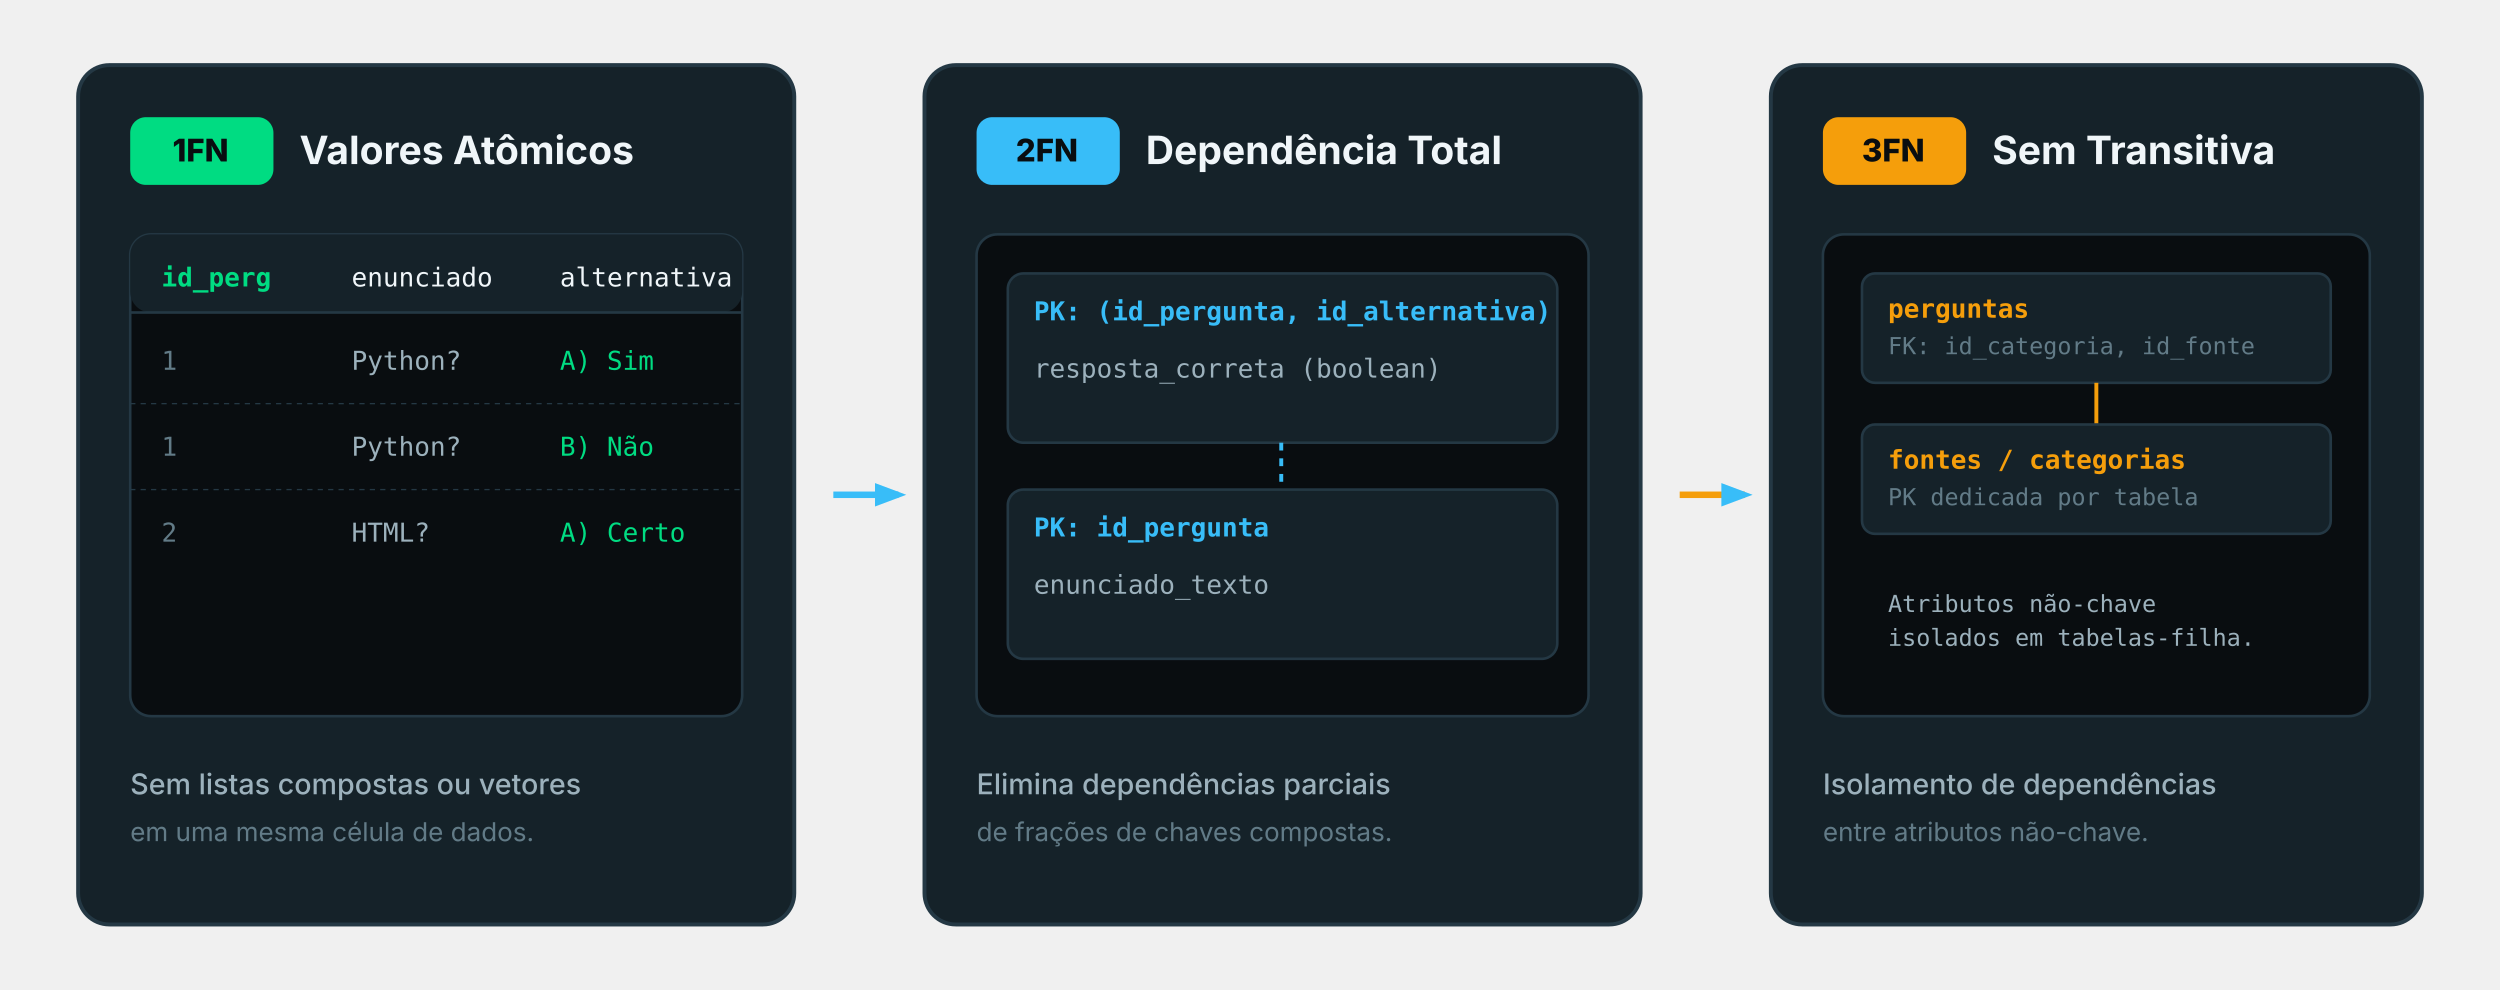
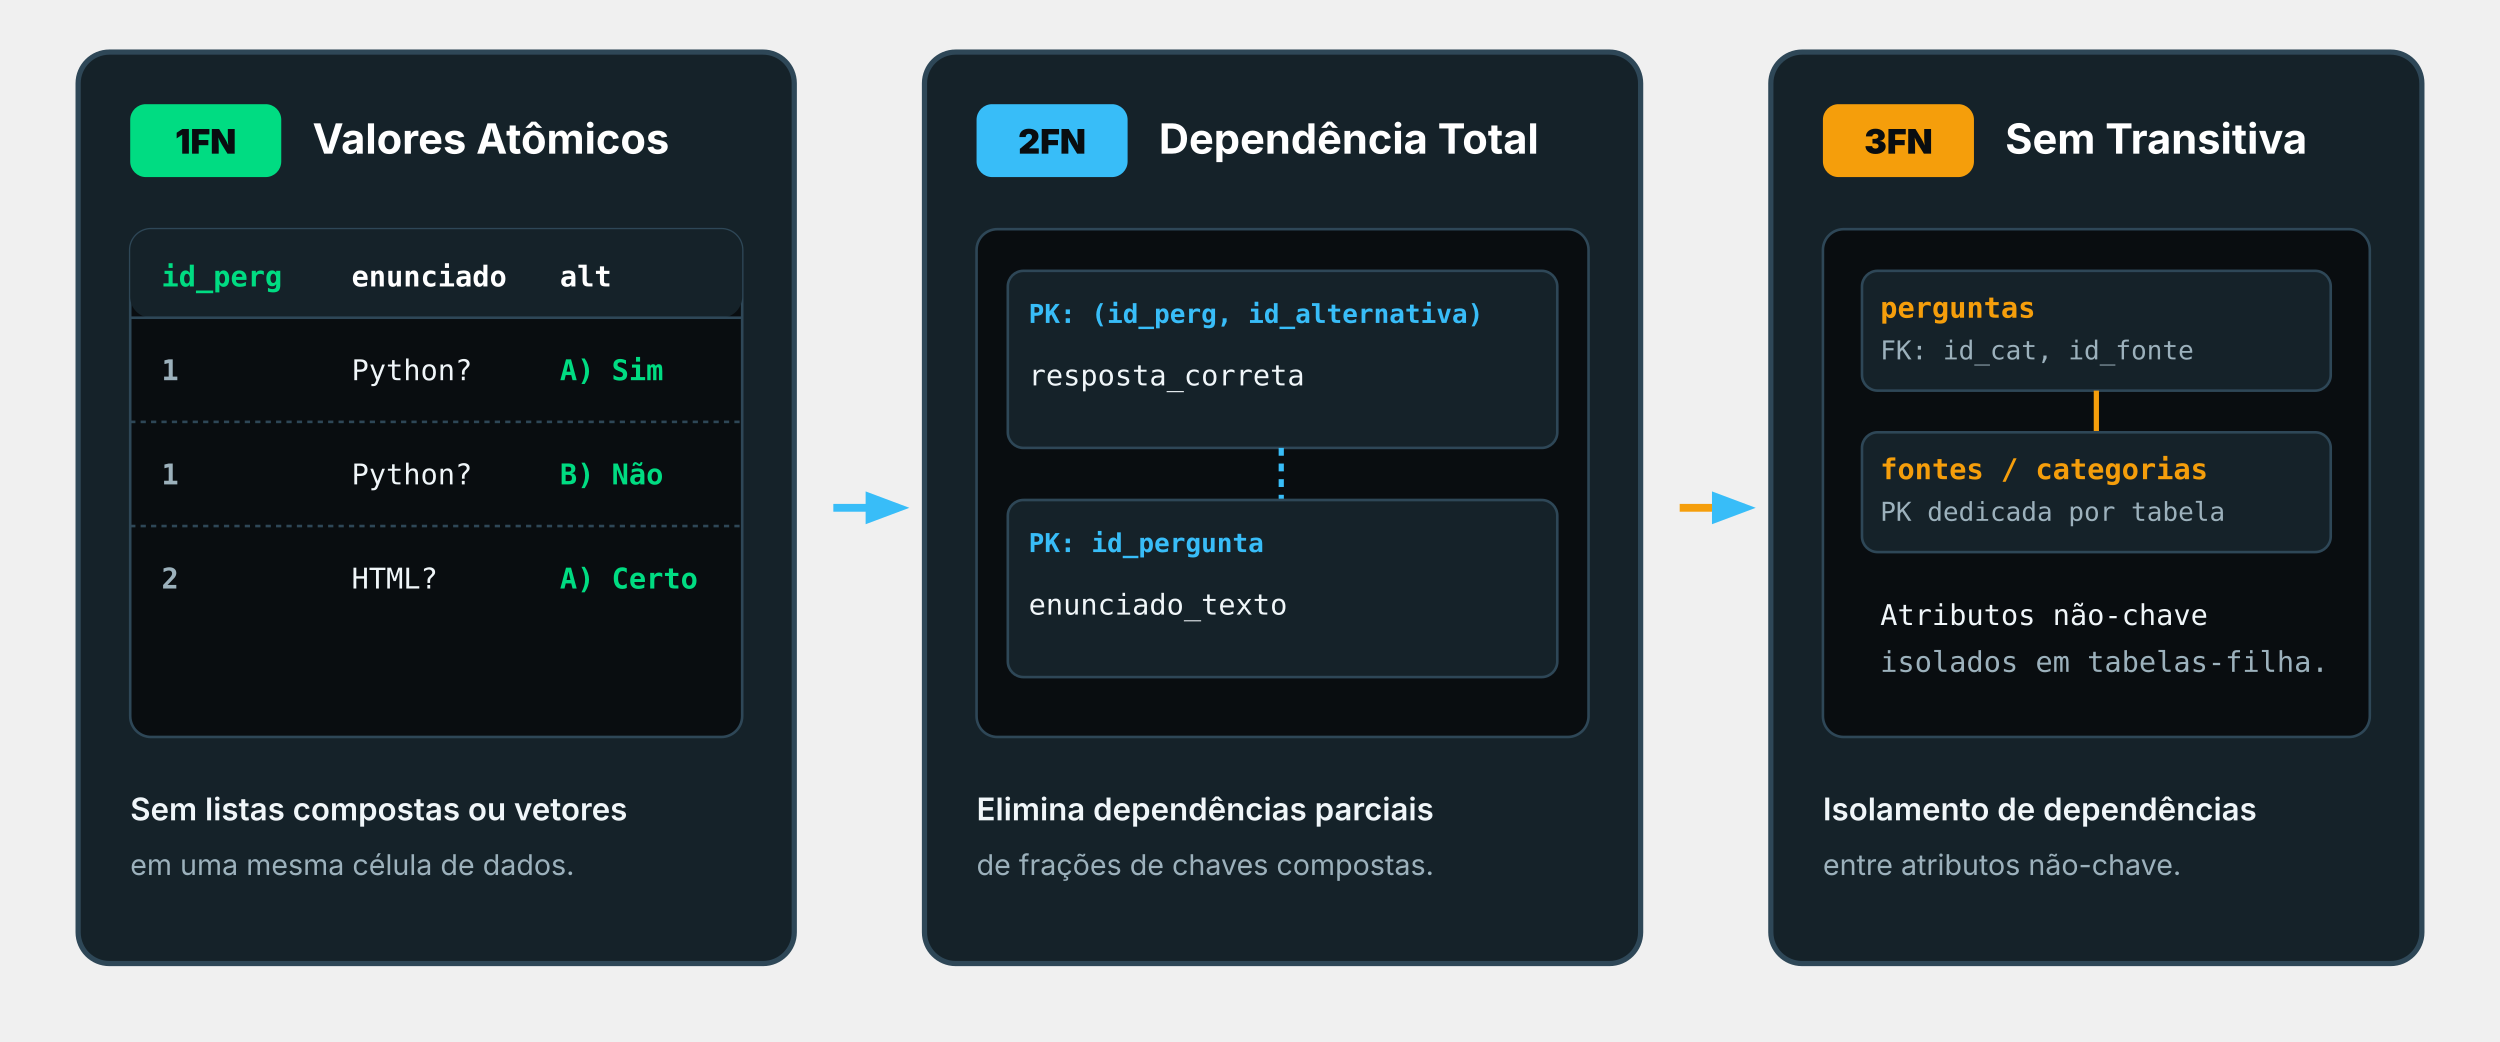
- <svg xmlns="http://www.w3.org/2000/svg" viewBox="0 0 960 380" width="100%" height="100%" style="background-color: #0f171c; font-family: 'Plus Jakarta Sans', system-ui, -apple-system, sans-serif;">
+ <svg xmlns="http://www.w3.org/2000/svg" viewBox="0 0 960 400" width="100%" height="100%" style="background-color: #0f171c; font-family: 'Plus Jakarta Sans', system-ui, -apple-system, sans-serif;">
  <defs>
-     <marker id="seta" viewBox="0 0 10 10" refX="6" refY="5" markerWidth="6" markerHeight="6" orient="auto-start-reverse">
+     <marker id="seta" viewBox="0 0 10 10" refX="6" refY="5" markerWidth="7" markerHeight="7" orient="auto-start-reverse">
      <path d="M 0 2 L 8 5 L 0 8 z" fill="#38bdf8" />
    </marker>
  </defs>
-   <g transform="translate(30, 25)">
-     <rect x="0" y="0" width="275" height="330" rx="12" fill="#152229" stroke="#243844" stroke-width="1.5" />
-     <rect x="20" y="20" width="55" height="26" rx="6" fill="#00dc82" />
-     <text x="47" y="37" fill="#090d10" font-size="12" font-weight="800" text-anchor="middle">1FN</text>
-     <text x="85" y="38" fill="#f0f6f9" font-size="15" font-weight="700">Valores Atômicos</text>
-     <g transform="translate(20, 65)">
-       <rect x="0" y="0" width="235" height="185" rx="8" fill="#090d10" stroke="#243844" />
-       <rect x="0" y="0" width="235" height="30" rx="8" fill="#152229" />
-       <text x="12" y="20" fill="#00dc82" font-family="JetBrains Mono, monospace" font-size="10" font-weight="700">id_perg</text>
-       <text x="85" y="20" fill="#f0f6f9" font-family="JetBrains Mono, monospace" font-size="10">enunciado</text>
-       <text x="165" y="20" fill="#f0f6f9" font-family="JetBrains Mono, monospace" font-size="10">alternativa</text>
-       <line x1="0" y1="30" x2="235" y2="30" stroke="#243844" stroke-width="1" />
-       <text x="12" y="52" fill="#627b87" font-family="JetBrains Mono, monospace" font-size="10">1</text>
-       <text x="85" y="52" fill="#9cb1bc" font-family="JetBrains Mono, monospace" font-size="10">Python?</text>
-       <text x="165" y="52" fill="#00dc82" font-family="JetBrains Mono, monospace" font-size="10">A) Sim</text>
-       <line x1="0" y1="65" x2="235" y2="65" stroke="#243844" stroke-width="0.5" stroke-dasharray="2,2" />
-       <text x="12" y="85" fill="#627b87" font-family="JetBrains Mono, monospace" font-size="10">1</text>
-       <text x="85" y="85" fill="#9cb1bc" font-family="JetBrains Mono, monospace" font-size="10">Python?</text>
-       <text x="165" y="85" fill="#00dc82" font-family="JetBrains Mono, monospace" font-size="10">B) Não</text>
-       <line x1="0" y1="98" x2="235" y2="98" stroke="#243844" stroke-width="0.5" stroke-dasharray="2,2" />
-       <text x="12" y="118" fill="#627b87" font-family="JetBrains Mono, monospace" font-size="10">2</text>
-       <text x="85" y="118" fill="#9cb1bc" font-family="JetBrains Mono, monospace" font-size="10">HTML?</text>
-       <text x="165" y="118" fill="#00dc82" font-family="JetBrains Mono, monospace" font-size="10">A) Certo</text>
+   <g transform="translate(30, 20)">
+     <rect x="0" y="0" width="275" height="350" rx="12" fill="#152229" stroke="#2e4757" stroke-width="2" />
+     <rect x="20" y="20" width="58" height="28" rx="6" fill="#00dc82" />
+     <text x="49" y="39" fill="#090d10" font-size="13" font-weight="900" text-anchor="middle">1FN</text>
+     <text x="90" y="39" fill="#ffffff" font-size="16" font-weight="700">Valores Atômicos</text>
+     <g transform="translate(20, 68)">
+       <rect x="0" y="0" width="235" height="195" rx="8" fill="#090d10" stroke="#2e4757" />
+       <rect x="0" y="0" width="235" height="34" rx="8" fill="#152229" />
+       <text x="12" y="22" fill="#00dc82" font-family="JetBrains Mono, monospace" font-size="11" font-weight="700">id_perg</text>
+       <text x="85" y="22" fill="#ffffff" font-family="JetBrains Mono, monospace" font-size="11" font-weight="600">enunciado</text>
+       <text x="165" y="22" fill="#ffffff" font-family="JetBrains Mono, monospace" font-size="11" font-weight="600">alt</text>
+       <line x1="0" y1="34" x2="235" y2="34" stroke="#2e4757" stroke-width="1" />
+       <text x="12" y="58" fill="#9cb1bc" font-family="JetBrains Mono, monospace" font-size="11" font-weight="600">1</text>
+       <text x="85" y="58" fill="#f0f6f9" font-family="JetBrains Mono, monospace" font-size="11">Python?</text>
+       <text x="165" y="58" fill="#00dc82" font-family="JetBrains Mono, monospace" font-size="11" font-weight="700">A) Sim</text>
+       <line x1="0" y1="74" x2="235" y2="74" stroke="#2e4757" stroke-width="1" stroke-dasharray="2,2" />
+       <text x="12" y="98" fill="#9cb1bc" font-family="JetBrains Mono, monospace" font-size="11" font-weight="600">1</text>
+       <text x="85" y="98" fill="#f0f6f9" font-family="JetBrains Mono, monospace" font-size="11">Python?</text>
+       <text x="165" y="98" fill="#00dc82" font-family="JetBrains Mono, monospace" font-size="11" font-weight="700">B) Não</text>
+       <line x1="0" y1="114" x2="235" y2="114" stroke="#2e4757" stroke-width="1" stroke-dasharray="2,2" />
+       <text x="12" y="138" fill="#9cb1bc" font-family="JetBrains Mono, monospace" font-size="11" font-weight="600">2</text>
+       <text x="85" y="138" fill="#f0f6f9" font-family="JetBrains Mono, monospace" font-size="11">HTML?</text>
+       <text x="165" y="138" fill="#00dc82" font-family="JetBrains Mono, monospace" font-size="11" font-weight="700">A) Certo</text>
    </g>
-     <text x="20" y="280" fill="#9cb1bc" font-size="11" font-weight="500">Sem listas compostas ou vetores</text>
-     <text x="20" y="298" fill="#627b87" font-size="10">em uma mesma célula de dados.</text>
+     <text x="20" y="295" fill="#f0f6f9" font-size="12" font-weight="600">Sem listas compostas ou vetores</text>
+     <text x="20" y="316" fill="#9cb1bc" font-size="11">em uma mesma célula de dados.</text>
  </g>
-   <line x1="320" y1="190" x2="345" y2="190" stroke="#38bdf8" stroke-width="2.5" marker-end="url(#seta)" />
-   <g transform="translate(355, 25)">
-     <rect x="0" y="0" width="275" height="330" rx="12" fill="#152229" stroke="#243844" stroke-width="1.5" />
-     <rect x="20" y="20" width="55" height="26" rx="6" fill="#38bdf8" />
-     <text x="47" y="37" fill="#090d10" font-size="12" font-weight="800" text-anchor="middle">2FN</text>
-     <text x="85" y="38" fill="#f0f6f9" font-size="15" font-weight="700">Dependência Total</text>
-     <g transform="translate(20, 65)">
-       <rect x="0" y="0" width="235" height="185" rx="8" fill="#090d10" stroke="#243844" />
-       <rect x="12" y="15" width="211" height="65" rx="6" fill="#152229" stroke="#243844" />
-       <text x="22" y="33" fill="#38bdf8" font-family="JetBrains Mono, monospace" font-size="10" font-weight="700">PK: (id_pergunta, id_alternativa)</text>
-       <text x="22" y="55" fill="#9cb1bc" font-family="JetBrains Mono, monospace" font-size="10">resposta_correta (boolean)</text>
-       <line x1="117" y1="80" x2="117" y2="98" stroke="#38bdf8" stroke-width="1.5" stroke-dasharray="3,3" />
-       <rect x="12" y="98" width="211" height="65" rx="6" fill="#152229" stroke="#243844" />
-       <text x="22" y="116" fill="#38bdf8" font-family="JetBrains Mono, monospace" font-size="10" font-weight="700">PK: id_pergunta</text>
-       <text x="22" y="138" fill="#9cb1bc" font-family="JetBrains Mono, monospace" font-size="10">enunciado_texto</text>
+   <line x1="320" y1="195" x2="345" y2="195" stroke="#38bdf8" stroke-width="3" marker-end="url(#seta)" />
+   <g transform="translate(355, 20)">
+     <rect x="0" y="0" width="275" height="350" rx="12" fill="#152229" stroke="#2e4757" stroke-width="2" />
+     <rect x="20" y="20" width="58" height="28" rx="6" fill="#38bdf8" />
+     <text x="49" y="39" fill="#090d10" font-size="13" font-weight="900" text-anchor="middle">2FN</text>
+     <text x="90" y="39" fill="#ffffff" font-size="16" font-weight="700">Dependência Total</text>
+     <g transform="translate(20, 68)">
+       <rect x="0" y="0" width="235" height="195" rx="8" fill="#090d10" stroke="#2e4757" />
+       <rect x="12" y="16" width="211" height="68" rx="6" fill="#152229" stroke="#2e4757" />
+       <text x="20" y="36" fill="#38bdf8" font-family="JetBrains Mono, monospace" font-size="10" font-weight="700">PK: (id_perg, id_alternativa)</text>
+       <text x="20" y="60" fill="#f0f6f9" font-family="JetBrains Mono, monospace" font-size="11">resposta_correta</text>
+       <line x1="117" y1="84" x2="117" y2="104" stroke="#38bdf8" stroke-width="2" stroke-dasharray="3,3" />
+       <rect x="12" y="104" width="211" height="68" rx="6" fill="#152229" stroke="#2e4757" />
+       <text x="20" y="124" fill="#38bdf8" font-family="JetBrains Mono, monospace" font-size="10" font-weight="700">PK: id_pergunta</text>
+       <text x="20" y="148" fill="#f0f6f9" font-family="JetBrains Mono, monospace" font-size="11">enunciado_texto</text>
    </g>
-     <text x="20" y="280" fill="#9cb1bc" font-size="11" font-weight="500">Elimina dependências parciais</text>
-     <text x="20" y="298" fill="#627b87" font-size="10">de frações de chaves compostas.</text>
+     <text x="20" y="295" fill="#f0f6f9" font-size="12" font-weight="600">Elimina dependências parciais</text>
+     <text x="20" y="316" fill="#9cb1bc" font-size="11">de frações de chaves compostas.</text>
  </g>
-   <line x1="645" y1="190" x2="670" y2="190" stroke="#f59e0b" stroke-width="2.5" marker-end="url(#seta)" />
-   <g transform="translate(680, 25)">
-     <rect x="0" y="0" width="250" height="330" rx="12" fill="#152229" stroke="#243844" stroke-width="1.5" />
-     <rect x="20" y="20" width="55" height="26" rx="6" fill="#f59e0b" />
-     <text x="47" y="37" fill="#090d10" font-size="12" font-weight="800" text-anchor="middle">3FN</text>
-     <text x="85" y="38" fill="#f0f6f9" font-size="15" font-weight="700">Sem Transitiva</text>
-     <g transform="translate(20, 65)">
-       <rect x="0" y="0" width="210" height="185" rx="8" fill="#090d10" stroke="#243844" />
-       <rect x="15" y="15" width="180" height="42" rx="5" fill="#152229" stroke="#243844" />
-       <text x="25" y="32" fill="#f59e0b" font-family="JetBrains Mono, monospace" font-size="10" font-weight="700">perguntas</text>
-       <text x="25" y="46" fill="#627b87" font-family="JetBrains Mono, monospace" font-size="9">FK: id_categoria, id_fonte</text>
-       <line x1="105" y1="57" x2="105" y2="73" stroke="#f59e0b" stroke-width="1.5" />
-       <rect x="15" y="73" width="180" height="42" rx="5" fill="#152229" stroke="#243844" />
-       <text x="25" y="90" fill="#f59e0b" font-family="JetBrains Mono, monospace" font-size="10" font-weight="700">fontes / categorias</text>
-       <text x="25" y="104" fill="#627b87" font-family="JetBrains Mono, monospace" font-size="9">PK dedicada por tabela</text>
-       <text x="25" y="145" fill="#9cb1bc" font-family="JetBrains Mono, monospace" font-size="9">Atributos não-chave</text>
-       <text x="25" y="158" fill="#9cb1bc" font-family="JetBrains Mono, monospace" font-size="9">isolados em tabelas-filha.</text>
+   <line x1="645" y1="195" x2="670" y2="195" stroke="#f59e0b" stroke-width="3" marker-end="url(#seta)" />
+   <g transform="translate(680, 20)">
+     <rect x="0" y="0" width="250" height="350" rx="12" fill="#152229" stroke="#2e4757" stroke-width="2" />
+     <rect x="20" y="20" width="58" height="28" rx="6" fill="#f59e0b" />
+     <text x="49" y="39" fill="#090d10" font-size="13" font-weight="900" text-anchor="middle">3FN</text>
+     <text x="90" y="39" fill="#ffffff" font-size="16" font-weight="700">Sem Transitiva</text>
+     <g transform="translate(20, 68)">
+       <rect x="0" y="0" width="210" height="195" rx="8" fill="#090d10" stroke="#2e4757" />
+       <rect x="15" y="16" width="180" height="46" rx="6" fill="#152229" stroke="#2e4757" />
+       <text x="22" y="34" fill="#f59e0b" font-family="JetBrains Mono, monospace" font-size="11" font-weight="700">perguntas</text>
+       <text x="22" y="50" fill="#9cb1bc" font-family="JetBrains Mono, monospace" font-size="10">FK: id_cat, id_fonte</text>
+       <line x1="105" y1="62" x2="105" y2="78" stroke="#f59e0b" stroke-width="2" />
+       <rect x="15" y="78" width="180" height="46" rx="6" fill="#152229" stroke="#2e4757" />
+       <text x="22" y="96" fill="#f59e0b" font-family="JetBrains Mono, monospace" font-size="11" font-weight="700">fontes / categorias</text>
+       <text x="22" y="112" fill="#9cb1bc" font-family="JetBrains Mono, monospace" font-size="10">PK dedicada por tabela</text>
+       <text x="22" y="152" fill="#f0f6f9" font-family="JetBrains Mono, monospace" font-size="11">Atributos não-chave</text>
+       <text x="22" y="170" fill="#9cb1bc" font-family="JetBrains Mono, monospace" font-size="11">isolados em tabelas-filha.</text>
    </g>
-     <text x="20" y="280" fill="#9cb1bc" font-size="11" font-weight="500">Isolamento de dependências</text>
-     <text x="20" y="298" fill="#627b87" font-size="10">entre atributos não-chave.</text>
+     <text x="20" y="295" fill="#f0f6f9" font-size="12" font-weight="600">Isolamento de dependências</text>
+     <text x="20" y="316" fill="#9cb1bc" font-size="11">entre atributos não-chave.</text>
  </g>
</svg>
